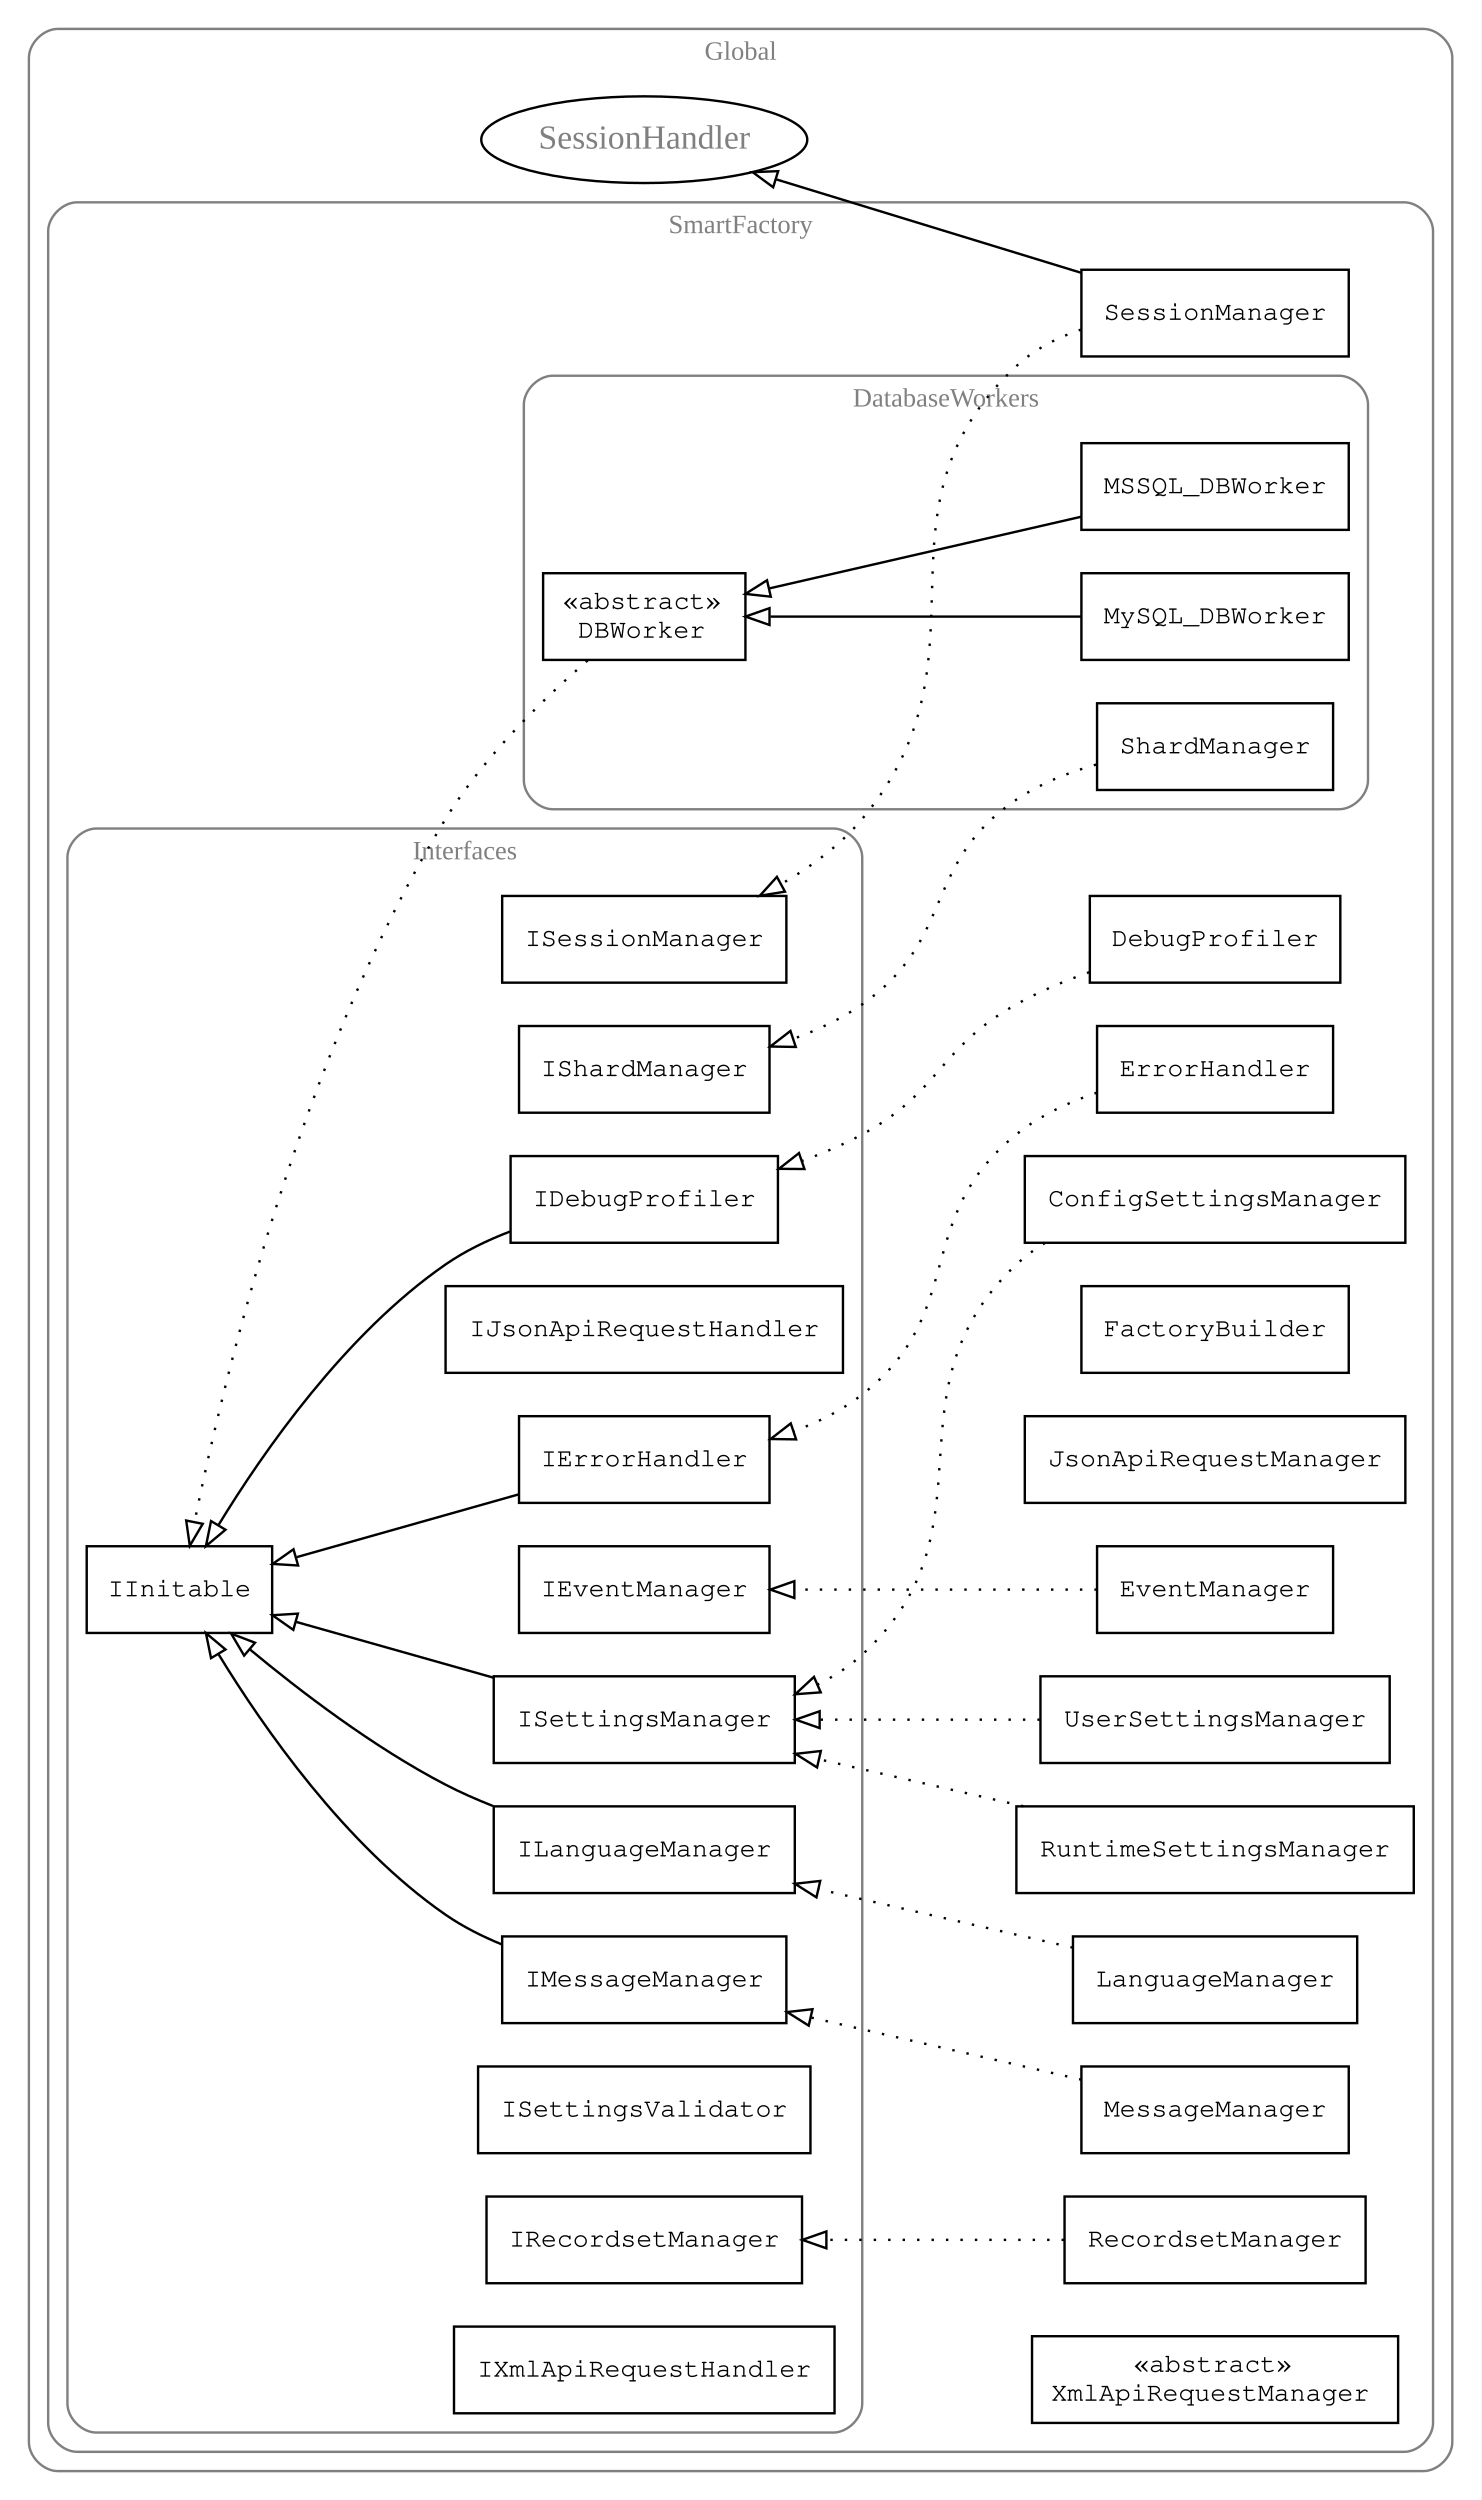
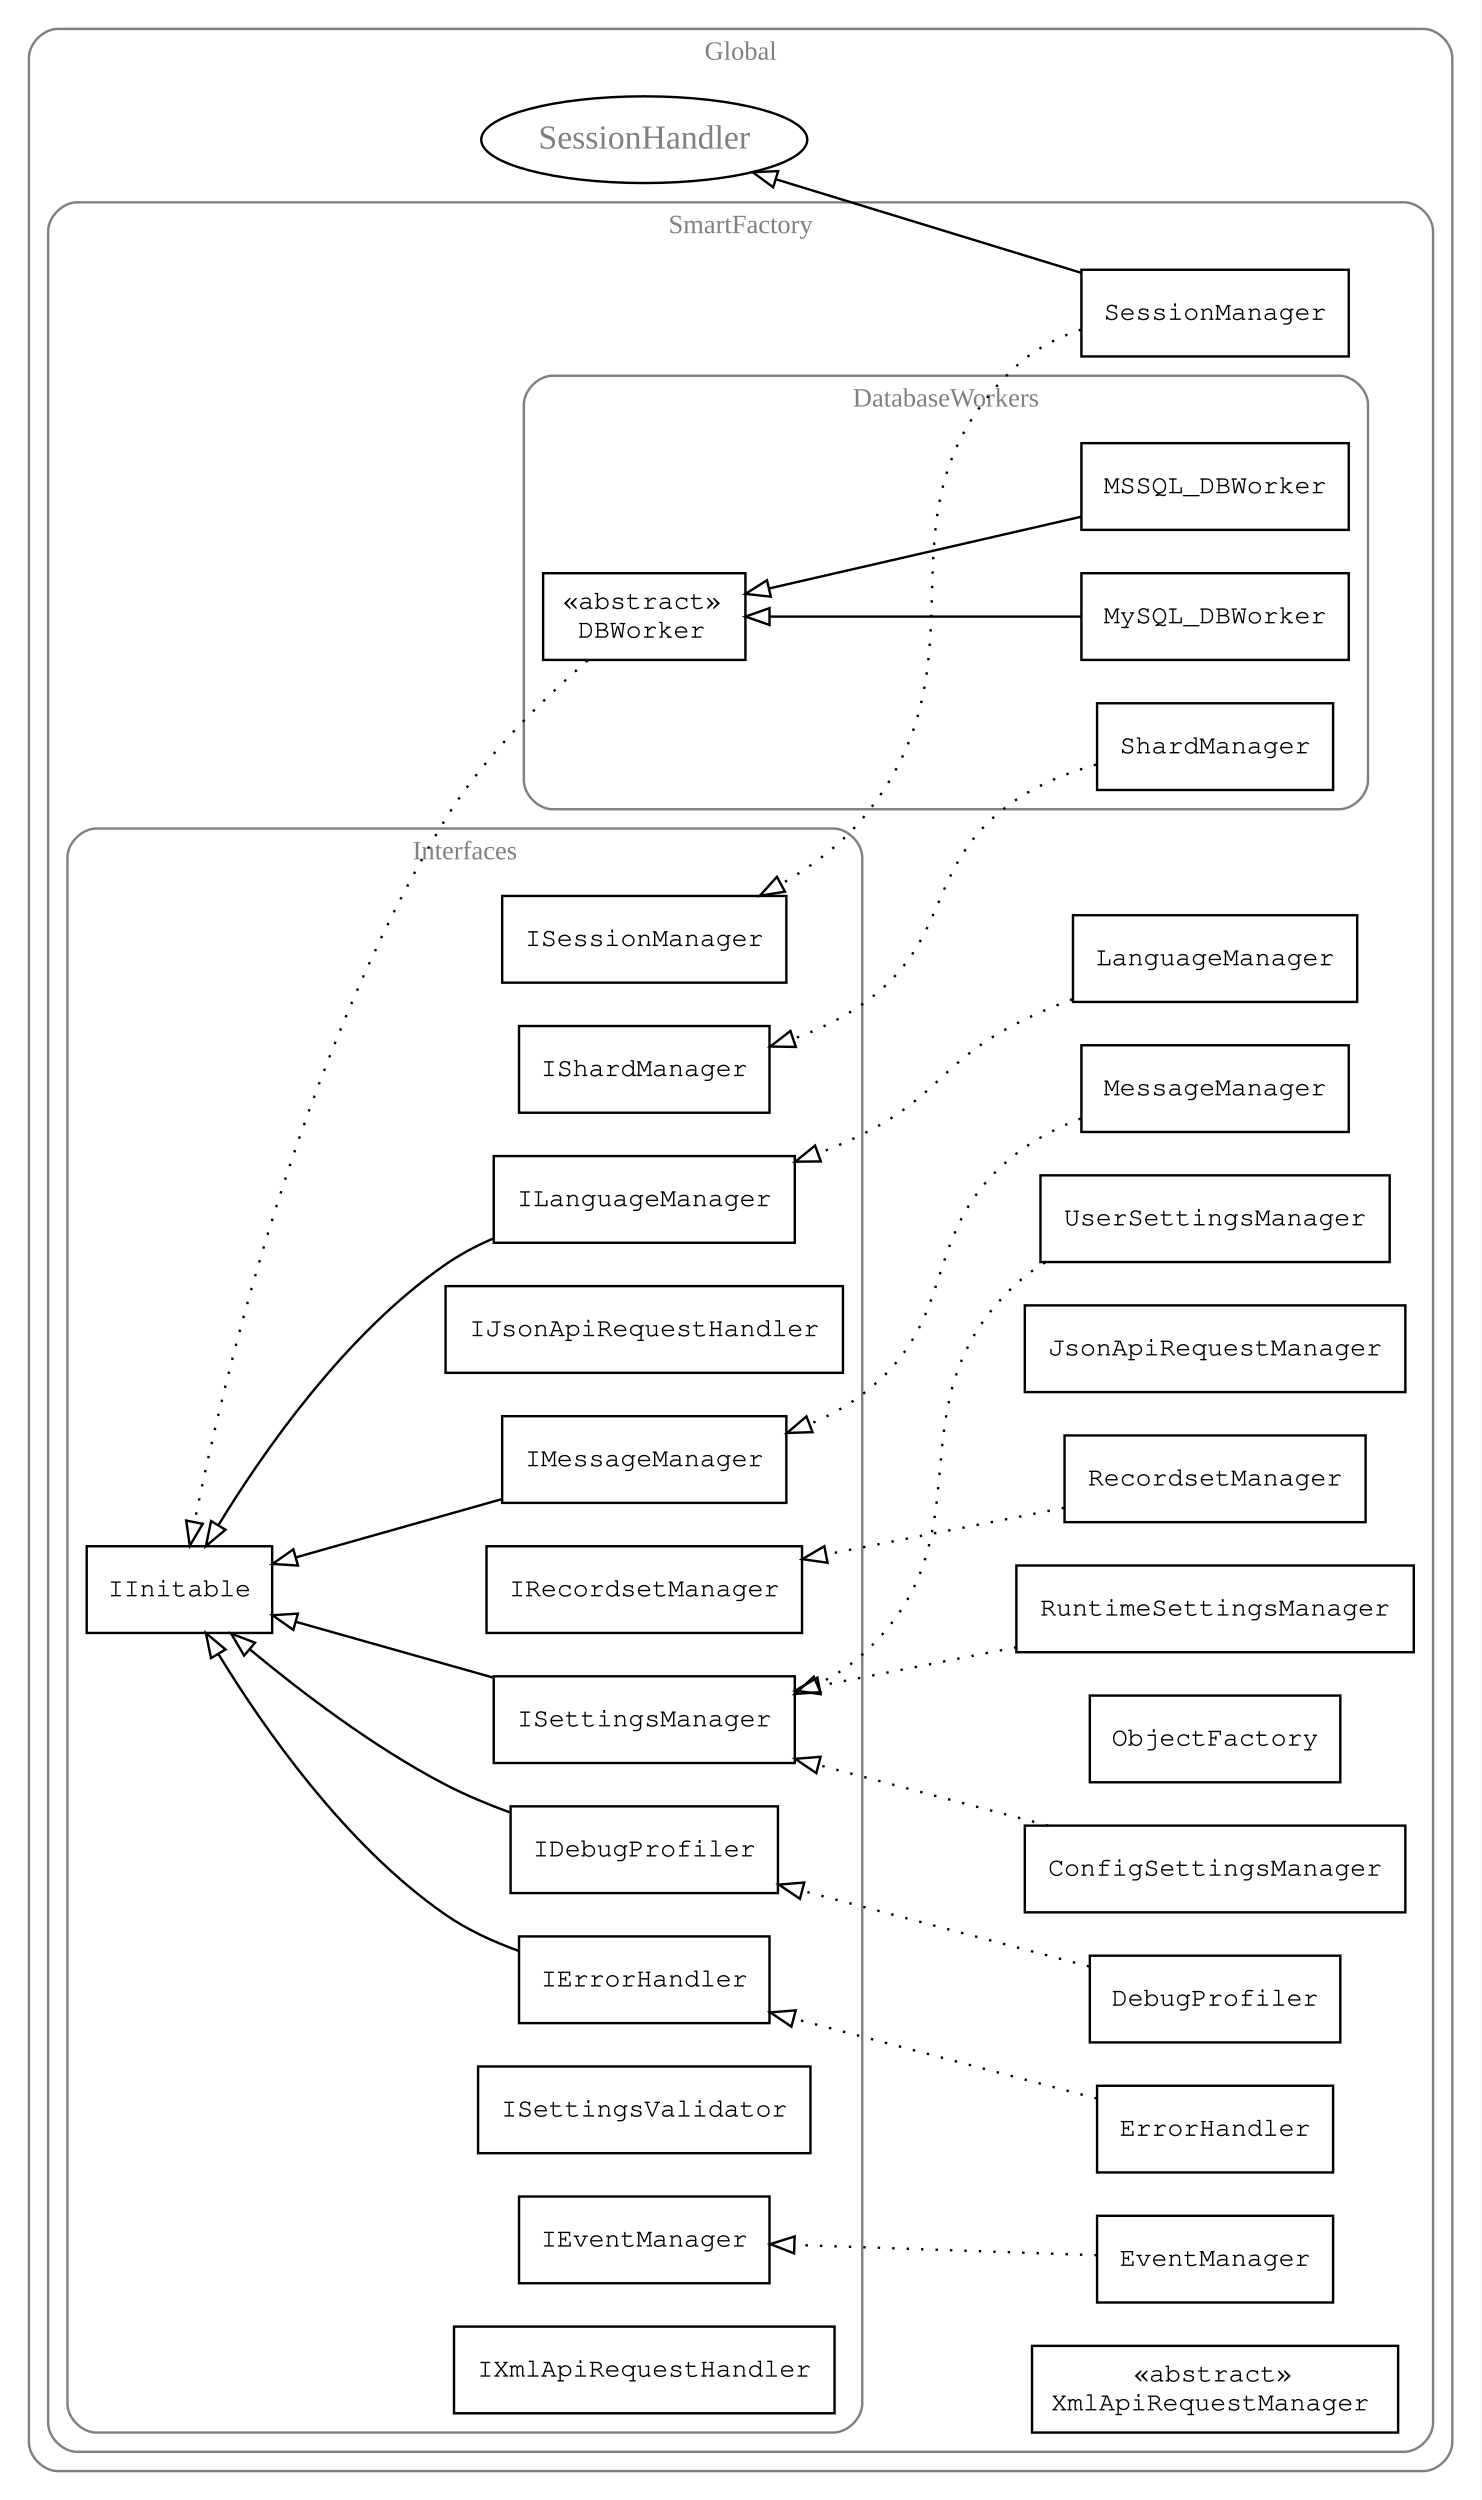
<svg xmlns="http://www.w3.org/2000/svg" width="615pt" height="1038pt" viewBox="0.00 0.00 615.00 1038.00">
  <g id="graph0" class="graph" transform="scale(1 1) rotate(0) translate(4 1034)">
    <polygon fill="white" stroke="none" points="-4,4 -4,-1034 611,-1034 611,4 -4,4" />
    <g id="clust1" class="cluster">
      <path fill="none" stroke="gray" d="M20,-8C20,-8 587,-8 587,-8 593,-8 599,-14 599,-20 599,-20 599,-1010 599,-1010 599,-1016 593,-1022 587,-1022 587,-1022 20,-1022 20,-1022 14,-1022 8,-1016 8,-1010 8,-1010 8,-20 8,-20 8,-14 14,-8 20,-8" />
      <text text-anchor="middle" x="303.5" y="-1009.2" font-family="Times New Roman,serif" font-size="11.00" fill="gray">Global</text>
    </g>
    <g id="clust2" class="cluster">
      <path fill="none" stroke="gray" d="M28,-16C28,-16 579,-16 579,-16 585,-16 591,-22 591,-28 591,-28 591,-938 591,-938 591,-944 585,-950 579,-950 579,-950 28,-950 28,-950 22,-950 16,-944 16,-938 16,-938 16,-28 16,-28 16,-22 22,-16 28,-16" />
      <text text-anchor="middle" x="303.5" y="-937.2" font-family="Times New Roman,serif" font-size="11.00" fill="gray">SmartFactory</text>
    </g>
    <g id="clust3" class="cluster">
      <path fill="none" stroke="gray" d="M225.5,-698C225.5,-698 552,-698 552,-698 558,-698 564,-704 564,-710 564,-710 564,-866 564,-866 564,-872 558,-878 552,-878 552,-878 225.5,-878 225.5,-878 219.5,-878 213.5,-872 213.5,-866 213.5,-866 213.5,-710 213.5,-710 213.5,-704 219.5,-698 225.5,-698" />
      <text text-anchor="middle" x="388.75" y="-865.2" font-family="Times New Roman,serif" font-size="11.00" fill="gray">DatabaseWorkers</text>
    </g>
    <g id="clust4" class="cluster">
      <path fill="none" stroke="gray" d="M36,-24C36,-24 342,-24 342,-24 348,-24 354,-30 354,-36 354,-36 354,-678 354,-678 354,-684 348,-690 342,-690 342,-690 36,-690 36,-690 30,-690 24,-684 24,-678 24,-678 24,-36 24,-36 24,-30 30,-24 36,-24" />
      <text text-anchor="middle" x="189" y="-677.2" font-family="Times New Roman,serif" font-size="11.00" fill="gray">Interfaces</text>
    </g>
    <g id="node1" class="node">
      <polygon fill="none" stroke="black" points="305.5,-796 221.5,-796 221.5,-760 305.5,-760 305.5,-796" />
      <text text-anchor="start" x="229.5" y="-781.2" font-family="Courier,monospace" font-size="11.00">«abstract»</text>
      <text text-anchor="start" x="236" y="-769.2" font-family="Courier,monospace" font-size="11.00">DBWorker</text>
    </g>
    <g id="node8" class="node">
      <polygon fill="none" stroke="black" points="109,-392 32,-392 32,-356 109,-356 109,-392" />
      <text text-anchor="middle" x="70.5" y="-371.2" font-family="Courier,monospace" font-size="11.00">IInitable</text>
    </g>
    <g id="edge2" class="edge">
      <path fill="none" stroke="black" stroke-dasharray="1,5" d="M239.982,-759.771C221.837,-744.032 196.825,-719.811 181,-694 120.759,-595.743 88.523,-460.039 76.761,-402.074" />
      <polygon fill="none" stroke="black" points="80.178,-401.311 74.801,-392.182 73.312,-402.672 80.178,-401.311" />
    </g>
    <g id="node2" class="node">
      <polygon fill="none" stroke="black" points="556,-850 445,-850 445,-814 556,-814 556,-850" />
      <text text-anchor="middle" x="500.5" y="-829.2" font-family="Courier,monospace" font-size="11.00">MSSQL_DBWorker</text>
    </g>
    <g id="edge3" class="edge">
      <path fill="none" stroke="black" d="M444.996,-819.476C405.913,-810.495 353.629,-798.481 315.395,-789.695" />
      <polygon fill="none" stroke="black" points="316.031,-786.25 305.501,-787.422 314.463,-793.072 316.031,-786.25" />
    </g>
    <g id="node3" class="node">
      <polygon fill="none" stroke="black" points="556,-796 445,-796 445,-760 556,-760 556,-796" />
      <text text-anchor="middle" x="500.5" y="-775.2" font-family="Courier,monospace" font-size="11.00">MySQL_DBWorker</text>
    </g>
    <g id="edge4" class="edge">
      <path fill="none" stroke="black" d="M444.996,-778C406.08,-778 354.074,-778 315.884,-778" />
      <polygon fill="none" stroke="black" points="315.501,-774.5 305.501,-778 315.501,-781.5 315.501,-774.5" />
    </g>
    <g id="node4" class="node">
      <polygon fill="none" stroke="black" points="549.5,-742 451.5,-742 451.5,-706 549.5,-706 549.5,-742" />
      <text text-anchor="middle" x="500.5" y="-721.2" font-family="Courier,monospace" font-size="11.00">ShardManager</text>
    </g>
    <g id="node16" class="node">
      <polygon fill="none" stroke="black" points="315.5,-608 211.5,-608 211.5,-572 315.5,-572 315.5,-608" />
      <text text-anchor="middle" x="263.5" y="-587.2" font-family="Courier,monospace" font-size="11.00">IShardManager</text>
    </g>
    <g id="edge5" class="edge">
      <path fill="none" stroke="black" stroke-dasharray="1,5" d="M451.101,-716.535C439.604,-713.293 427.834,-708.649 418,-702 378.825,-675.512 392.782,-644.059 354,-617 345.426,-611.018 335.501,-606.337 325.447,-602.681" />
      <polygon fill="none" stroke="black" points="326.401,-599.31 315.808,-599.48 324.195,-605.953 326.401,-599.31" />
    </g>
    <g id="node5" class="node">
-       <polygon fill="none" stroke="black" points="319,-554 208,-554 208,-518 319,-518 319,-554" />
-       <text text-anchor="middle" x="263.5" y="-533.2" font-family="Courier,monospace" font-size="11.00">IDebugProfiler</text>
+       <polygon fill="none" stroke="black" points="319,-284 208,-284 208,-248 319,-248 319,-284" />
+       <text text-anchor="middle" x="263.5" y="-263.2" font-family="Courier,monospace" font-size="11.00">IDebugProfiler</text>
    </g>
    <g id="edge16" class="edge">
-       <path fill="none" stroke="black" d="M207.833,-522.7C198.431,-519.095 189.094,-514.592 181,-509 139.374,-480.239 105.305,-431.248 86.749,-400.86" />
-       <polygon fill="none" stroke="black" points="89.63,-398.859 81.497,-392.069 83.621,-402.449 89.63,-398.859" />
+       <path fill="none" stroke="black" d="M207.592,-281.528C198.505,-284.847 189.336,-288.677 181,-293 151.218,-308.444 120.815,-331.648 99.626,-349.268" />
+       <polygon fill="none" stroke="black" points="97.365,-346.596 91.977,-355.719 101.878,-351.947 97.365,-346.596" />
    </g>
    <g id="node6" class="node">
-       <polygon fill="none" stroke="black" points="315.5,-446 211.5,-446 211.5,-410 315.5,-410 315.5,-446" />
-       <text text-anchor="middle" x="263.5" y="-425.2" font-family="Courier,monospace" font-size="11.00">IErrorHandler</text>
+       <polygon fill="none" stroke="black" points="315.5,-230 211.5,-230 211.5,-194 315.5,-194 315.5,-230" />
+       <text text-anchor="middle" x="263.5" y="-209.2" font-family="Courier,monospace" font-size="11.00">IErrorHandler</text>
    </g>
    <g id="edge17" class="edge">
-       <path fill="none" stroke="black" d="M211.316,-413.529C182.677,-405.432 147.206,-395.404 119.158,-387.474" />
-       <polygon fill="none" stroke="black" points="119.762,-384.008 109.187,-384.655 117.858,-390.744 119.762,-384.008" />
+       <path fill="none" stroke="black" d="M211.253,-224.029C200.713,-227.829 190.075,-232.73 181,-239 139.374,-267.761 105.305,-316.752 86.749,-347.14" />
+       <polygon fill="none" stroke="black" points="83.621,-345.551 81.497,-355.931 89.63,-349.141 83.621,-345.551" />
    </g>
    <g id="node7" class="node">
-       <polygon fill="none" stroke="black" points="315.5,-392 211.5,-392 211.5,-356 315.5,-356 315.5,-392" />
-       <text text-anchor="middle" x="263.5" y="-371.2" font-family="Courier,monospace" font-size="11.00">IEventManager</text>
+       <polygon fill="none" stroke="black" points="315.5,-122 211.5,-122 211.5,-86 315.5,-86 315.5,-122" />
+       <text text-anchor="middle" x="263.5" y="-101.2" font-family="Courier,monospace" font-size="11.00">IEventManager</text>
    </g>
    <g id="node9" class="node">
      <polygon fill="none" stroke="black" points="346,-500 181,-500 181,-464 346,-464 346,-500" />
      <text text-anchor="middle" x="263.5" y="-479.2" font-family="Courier,monospace" font-size="11.00">IJsonApiRequestHandler</text>
    </g>
    <g id="node10" class="node">
-       <polygon fill="none" stroke="black" points="326,-284 201,-284 201,-248 326,-248 326,-284" />
-       <text text-anchor="middle" x="263.5" y="-263.2" font-family="Courier,monospace" font-size="11.00">ILanguageManager</text>
+       <polygon fill="none" stroke="black" points="326,-554 201,-554 201,-518 326,-518 326,-554" />
+       <text text-anchor="middle" x="263.5" y="-533.2" font-family="Courier,monospace" font-size="11.00">ILanguageManager</text>
    </g>
    <g id="edge18" class="edge">
-       <path fill="none" stroke="black" d="M200.668,-284.155C193.902,-286.824 187.219,-289.775 181,-293 151.218,-308.444 120.815,-331.648 99.626,-349.268" />
-       <polygon fill="none" stroke="black" points="97.365,-346.596 91.977,-355.719 101.878,-351.947 97.365,-346.596" />
+       <path fill="none" stroke="black" d="M200.601,-519.732C193.703,-516.703 187.009,-513.152 181,-509 139.374,-480.239 105.305,-431.248 86.749,-400.86" />
+       <polygon fill="none" stroke="black" points="89.63,-398.859 81.497,-392.069 83.621,-402.449 89.63,-398.859" />
    </g>
    <g id="node11" class="node">
-       <polygon fill="none" stroke="black" points="322.5,-230 204.5,-230 204.5,-194 322.5,-194 322.5,-230" />
-       <text text-anchor="middle" x="263.5" y="-209.2" font-family="Courier,monospace" font-size="11.00">IMessageManager</text>
+       <polygon fill="none" stroke="black" points="322.5,-446 204.5,-446 204.5,-410 322.5,-410 322.5,-446" />
+       <text text-anchor="middle" x="263.5" y="-425.2" font-family="Courier,monospace" font-size="11.00">IMessageManager</text>
    </g>
    <g id="edge19" class="edge">
-       <path fill="none" stroke="black" d="M204.419,-226.651C196.186,-230.012 188.113,-234.086 181,-239 139.374,-267.761 105.305,-316.752 86.749,-347.14" />
-       <polygon fill="none" stroke="black" points="83.621,-345.551 81.497,-355.931 89.63,-349.141 83.621,-345.551" />
+       <path fill="none" stroke="black" d="M204.416,-411.578C177.093,-403.853 144.916,-394.756 119.065,-387.448" />
+       <polygon fill="none" stroke="black" points="119.706,-383.992 109.131,-384.639 117.802,-390.728 119.706,-383.992" />
    </g>
    <g id="node12" class="node">
-       <polygon fill="none" stroke="black" points="329,-122 198,-122 198,-86 329,-86 329,-122" />
-       <text text-anchor="middle" x="263.5" y="-101.2" font-family="Courier,monospace" font-size="11.00">IRecordsetManager</text>
+       <polygon fill="none" stroke="black" points="329,-392 198,-392 198,-356 329,-356 329,-392" />
+       <text text-anchor="middle" x="263.5" y="-371.2" font-family="Courier,monospace" font-size="11.00">IRecordsetManager</text>
    </g>
    <g id="node13" class="node">
      <polygon fill="none" stroke="black" points="322.5,-662 204.5,-662 204.5,-626 322.5,-626 322.5,-662" />
      <text text-anchor="middle" x="263.5" y="-641.2" font-family="Courier,monospace" font-size="11.00">ISessionManager</text>
    </g>
    <g id="node14" class="node">
      <polygon fill="none" stroke="black" points="326,-338 201,-338 201,-302 326,-302 326,-338" />
      <text text-anchor="middle" x="263.5" y="-317.2" font-family="Courier,monospace" font-size="11.00">ISettingsManager</text>
    </g>
    <g id="edge20" class="edge">
      <path fill="none" stroke="black" d="M200.752,-337.458C174.217,-344.96 143.693,-353.589 118.973,-360.578" />
      <polygon fill="none" stroke="black" points="117.782,-357.278 109.111,-363.366 119.686,-364.014 117.782,-357.278" />
    </g>
    <g id="node15" class="node">
      <polygon fill="none" stroke="black" points="332.5,-176 194.5,-176 194.5,-140 332.5,-140 332.5,-176" />
      <text text-anchor="middle" x="263.5" y="-155.2" font-family="Courier,monospace" font-size="11.00">ISettingsValidator</text>
    </g>
    <g id="node17" class="node">
      <polygon fill="none" stroke="black" points="342.5,-68 184.5,-68 184.5,-32 342.5,-32 342.5,-68" />
      <text text-anchor="middle" x="263.5" y="-47.2" font-family="Courier,monospace" font-size="11.00">IXmlApiRequestHandler</text>
    </g>
    <g id="node18" class="node">
-       <polygon fill="none" stroke="black" points="579.5,-554 421.5,-554 421.5,-518 579.5,-518 579.5,-554" />
-       <text text-anchor="middle" x="500.5" y="-533.2" font-family="Courier,monospace" font-size="11.00">ConfigSettingsManager</text>
+       <polygon fill="none" stroke="black" points="579.5,-276 421.5,-276 421.5,-240 579.5,-240 579.5,-276" />
+       <text text-anchor="middle" x="500.5" y="-255.2" font-family="Courier,monospace" font-size="11.00">ConfigSettingsManager</text>
    </g>
    <g id="edge1" class="edge">
-       <path fill="none" stroke="black" stroke-dasharray="1,5" d="M429.851,-517.922C425.582,-515.335 421.575,-512.379 418,-509 361.739,-455.823 410.971,-399.415 354,-347 348.58,-342.014 342.27,-337.947 335.556,-334.63" />
-       <polygon fill="none" stroke="black" points="336.76,-331.337 326.194,-330.556 333.967,-337.756 336.76,-331.337" />
+       <path fill="none" stroke="black" stroke-dasharray="1,5" d="M431.213,-276.016C401.383,-283.886 366.389,-293.119 336.184,-301.088" />
+       <polygon fill="none" stroke="black" points="334.915,-297.803 326.139,-303.738 336.701,-304.571 334.915,-297.803" />
    </g>
    <g id="node19" class="node">
-       <polygon fill="none" stroke="black" points="552.5,-662 448.5,-662 448.5,-626 552.5,-626 552.5,-662" />
-       <text text-anchor="middle" x="500.5" y="-641.2" font-family="Courier,monospace" font-size="11.00">DebugProfiler</text>
+       <polygon fill="none" stroke="black" points="552.5,-222 448.5,-222 448.5,-186 552.5,-186 552.5,-222" />
+       <text text-anchor="middle" x="500.5" y="-201.2" font-family="Courier,monospace" font-size="11.00">DebugProfiler</text>
    </g>
    <g id="edge6" class="edge">
-       <path fill="none" stroke="black" stroke-dasharray="1,5" d="M448.227,-630.331C437.908,-626.672 427.364,-622.243 418,-617 385.526,-598.819 386.715,-580.742 354,-563 346.226,-558.784 337.706,-555.139 329.11,-552.014" />
-       <polygon fill="none" stroke="black" points="330.003,-548.621 319.409,-548.703 327.742,-555.245 330.003,-548.621" />
+       <path fill="none" stroke="black" stroke-dasharray="1,5" d="M448.219,-217.53C413.258,-226.753 366.686,-239.04 329.18,-248.936" />
+       <polygon fill="none" stroke="black" points="328.133,-245.592 319.357,-251.527 329.919,-252.36 328.133,-245.592" />
    </g>
    <g id="node20" class="node">
-       <polygon fill="none" stroke="black" points="549.5,-608 451.5,-608 451.5,-572 549.5,-572 549.5,-608" />
-       <text text-anchor="middle" x="500.5" y="-587.2" font-family="Courier,monospace" font-size="11.00">ErrorHandler</text>
+       <polygon fill="none" stroke="black" points="549.5,-168 451.5,-168 451.5,-132 549.5,-132 549.5,-168" />
+       <text text-anchor="middle" x="500.5" y="-147.2" font-family="Courier,monospace" font-size="11.00">ErrorHandler</text>
    </g>
    <g id="edge7" class="edge">
-       <path fill="none" stroke="black" stroke-dasharray="1,5" d="M451.348,-580.304C439.591,-576.325 427.636,-570.759 418,-563 374.541,-528.009 397.926,-489.403 354,-455 345.673,-448.478 335.785,-443.527 325.671,-439.769" />
-       <polygon fill="none" stroke="black" points="326.542,-436.37 315.948,-436.52 324.323,-443.009 326.542,-436.37" />
+       <path fill="none" stroke="black" stroke-dasharray="1,5" d="M451.377,-162.696C414.983,-172.298 364.753,-185.55 325.534,-195.897" />
+       <polygon fill="none" stroke="black" points="324.592,-192.526 315.815,-198.461 326.377,-199.295 324.592,-192.526" />
    </g>
    <g id="node21" class="node">
-       <polygon fill="none" stroke="black" points="549.5,-392 451.5,-392 451.5,-356 549.5,-356 549.5,-392" />
-       <text text-anchor="middle" x="500.5" y="-371.2" font-family="Courier,monospace" font-size="11.00">EventManager</text>
+       <polygon fill="none" stroke="black" points="549.5,-114 451.5,-114 451.5,-78 549.5,-78 549.5,-114" />
+       <text text-anchor="middle" x="500.5" y="-93.2" font-family="Courier,monospace" font-size="11.00">EventManager</text>
    </g>
    <g id="edge8" class="edge">
-       <path fill="none" stroke="black" stroke-dasharray="1,5" d="M451.377,-374C415.137,-374 365.178,-374 326.033,-374" />
-       <polygon fill="none" stroke="black" points="325.815,-370.5 315.815,-374 325.815,-377.5 325.815,-370.5" />
+       <path fill="none" stroke="black" stroke-dasharray="1,5" d="M451.377,-97.638C415.137,-98.872 365.178,-100.573 326.033,-101.905" />
+       <polygon fill="none" stroke="black" points="325.69,-98.415 315.815,-102.253 325.929,-105.411 325.69,-98.415" />
    </g>
    <g id="node22" class="node">
-       <polygon fill="none" stroke="black" points="556,-500 445,-500 445,-464 556,-464 556,-500" />
-       <text text-anchor="middle" x="500.5" y="-479.2" font-family="Courier,monospace" font-size="11.00">FactoryBuilder</text>
+       <polygon fill="none" stroke="black" points="579.5,-492 421.5,-492 421.5,-456 579.5,-456 579.5,-492" />
+       <text text-anchor="middle" x="500.5" y="-471.2" font-family="Courier,monospace" font-size="11.00">JsonApiRequestManager</text>
    </g>
    <g id="node23" class="node">
-       <polygon fill="none" stroke="black" points="579.5,-446 421.5,-446 421.5,-410 579.5,-410 579.5,-446" />
-       <text text-anchor="middle" x="500.5" y="-425.2" font-family="Courier,monospace" font-size="11.00">JsonApiRequestManager</text>
+       <polygon fill="none" stroke="black" points="559.5,-654 441.5,-654 441.5,-618 559.5,-618 559.5,-654" />
+       <text text-anchor="middle" x="500.5" y="-633.2" font-family="Courier,monospace" font-size="11.00">LanguageManager</text>
+     </g>
+     <g id="edge9" class="edge">
+       <path fill="none" stroke="black" stroke-dasharray="1,5" d="M441.176,-619.091C433.23,-616.094 425.303,-612.724 418,-609 386.794,-593.087 385.418,-578.491 354,-563 348.268,-560.174 342.183,-557.578 335.987,-555.209" />
+       <polygon fill="none" stroke="black" points="336.791,-551.778 326.196,-551.673 334.412,-558.362 336.791,-551.778" />
    </g>
    <g id="node24" class="node">
-       <polygon fill="none" stroke="black" points="559.5,-230 441.5,-230 441.5,-194 559.5,-194 559.5,-230" />
-       <text text-anchor="middle" x="500.5" y="-209.2" font-family="Courier,monospace" font-size="11.00">LanguageManager</text>
-     </g>
-     <g id="edge9" class="edge">
-       <path fill="none" stroke="black" stroke-dasharray="1,5" d="M441.41,-225.348C409.494,-232.682 369.641,-241.84 335.845,-249.606" />
-       <polygon fill="none" stroke="black" points="334.99,-246.211 326.028,-251.862 336.557,-253.033 334.99,-246.211" />
+       <polygon fill="none" stroke="black" points="556,-600 445,-600 445,-564 556,-564 556,-600" />
+       <text text-anchor="middle" x="500.5" y="-579.2" font-family="Courier,monospace" font-size="11.00">MessageManager</text>
+     </g>
+     <g id="edge10" class="edge">
+       <path fill="none" stroke="black" stroke-dasharray="1,5" d="M444.719,-569.601C435.225,-565.899 425.885,-561.129 418,-555 376.337,-522.618 396.095,-486.818 354,-455 347.465,-450.06 340.027,-446.019 332.297,-442.713" />
+       <polygon fill="none" stroke="black" points="333.353,-439.369 322.764,-439.036 330.834,-445.9 333.353,-439.369" />
    </g>
    <g id="node25" class="node">
-       <polygon fill="none" stroke="black" points="556,-176 445,-176 445,-140 556,-140 556,-176" />
-       <text text-anchor="middle" x="500.5" y="-155.2" font-family="Courier,monospace" font-size="11.00">MessageManager</text>
-     </g>
-     <g id="edge10" class="edge">
-       <path fill="none" stroke="black" stroke-dasharray="1,5" d="M444.996,-170.524C411.533,-178.214 368.392,-188.127 332.678,-196.334" />
-       <polygon fill="none" stroke="black" points="331.778,-192.949 322.816,-198.6 333.346,-199.771 331.778,-192.949" />
+       <polygon fill="none" stroke="black" points="552.5,-330 448.5,-330 448.5,-294 552.5,-294 552.5,-330" />
+       <text text-anchor="middle" x="500.5" y="-309.2" font-family="Courier,monospace" font-size="11.00">ObjectFactory</text>
    </g>
    <g id="node26" class="node">
-       <polygon fill="none" stroke="black" points="563,-122 438,-122 438,-86 563,-86 563,-122" />
-       <text text-anchor="middle" x="500.5" y="-101.2" font-family="Courier,monospace" font-size="11.00">RecordsetManager</text>
+       <polygon fill="none" stroke="black" points="563,-438 438,-438 438,-402 563,-402 563,-438" />
+       <text text-anchor="middle" x="500.5" y="-417.2" font-family="Courier,monospace" font-size="11.00">RecordsetManager</text>
    </g>
    <g id="edge11" class="edge">
-       <path fill="none" stroke="black" stroke-dasharray="1,5" d="M437.757,-104C407.57,-104 370.992,-104 339.239,-104" />
-       <polygon fill="none" stroke="black" points="339.113,-100.5 329.113,-104 339.113,-107.5 339.113,-100.5" />
+       <path fill="none" stroke="black" stroke-dasharray="1,5" d="M437.757,-407.914C407.57,-402.005 370.992,-394.845 339.239,-388.63" />
+       <polygon fill="none" stroke="black" points="339.599,-385.134 329.113,-386.648 338.254,-392.004 339.599,-385.134" />
    </g>
    <g id="node27" class="node">
-       <polygon fill="none" stroke="black" points="583,-284 418,-284 418,-248 583,-248 583,-284" />
-       <text text-anchor="middle" x="500.5" y="-263.2" font-family="Courier,monospace" font-size="11.00">RuntimeSettingsManager</text>
+       <polygon fill="none" stroke="black" points="583,-384 418,-384 418,-348 583,-348 583,-384" />
+       <text text-anchor="middle" x="500.5" y="-363.2" font-family="Courier,monospace" font-size="11.00">RuntimeSettingsManager</text>
    </g>
    <g id="edge12" class="edge">
-       <path fill="none" stroke="black" stroke-dasharray="1,5" d="M420.922,-284.056C393.591,-290.337 363.093,-297.345 336.336,-303.493" />
-       <polygon fill="none" stroke="black" points="335.241,-300.153 326.279,-305.804 336.809,-306.976 335.241,-300.153" />
+       <path fill="none" stroke="black" stroke-dasharray="1,5" d="M417.968,-350.041C391.402,-344.84 362.121,-339.109 336.321,-334.059" />
+       <polygon fill="none" stroke="black" points="336.731,-330.572 326.245,-332.086 335.386,-337.442 336.731,-330.572" />
    </g>
    <g id="node28" class="node">
      <polygon fill="none" stroke="black" points="556,-922 445,-922 445,-886 556,-886 556,-922" />
      <text text-anchor="middle" x="500.5" y="-901.2" font-family="Courier,monospace" font-size="11.00">SessionManager</text>
    </g>
    <g id="edge14" class="edge">
      <path fill="none" stroke="black" stroke-dasharray="1,5" d="M444.801,-897.147C434.969,-893.841 425.484,-889.017 418,-882 353.609,-821.631 410.505,-761.807 354,-694 344.923,-683.107 332.828,-674.152 320.473,-666.983" />
      <polygon fill="none" stroke="black" points="321.925,-663.789 311.47,-662.077 318.576,-669.935 321.925,-663.789" />
    </g>
    <g id="node31" class="node">
      <ellipse fill="none" stroke="black" cx="263.5" cy="-976" rx="67.688" ry="18" />
      <text text-anchor="middle" x="263.5" y="-972.3" font-family="Times New Roman,serif" font-size="14.00" fill="gray">SessionHandler</text>
    </g>
    <g id="edge13" class="edge">
      <path fill="none" stroke="black" d="M444.996,-920.699C406.909,-932.368 356.285,-947.879 318.344,-959.503" />
      <polygon fill="none" stroke="black" points="317.031,-956.245 308.495,-962.521 319.082,-962.938 317.031,-956.245" />
    </g>
    <g id="node29" class="node">
-       <polygon fill="none" stroke="black" points="573,-338 428,-338 428,-302 573,-302 573,-338" />
-       <text text-anchor="middle" x="500.5" y="-317.2" font-family="Courier,monospace" font-size="11.00">UserSettingsManager</text>
+       <polygon fill="none" stroke="black" points="573,-546 428,-546 428,-510 573,-510 573,-546" />
+       <text text-anchor="middle" x="500.5" y="-525.2" font-family="Courier,monospace" font-size="11.00">UserSettingsManager</text>
    </g>
    <g id="edge15" class="edge">
-       <path fill="none" stroke="black" stroke-dasharray="1,5" d="M427.715,-320C398.737,-320 365.364,-320 336.376,-320" />
-       <polygon fill="none" stroke="black" points="336.32,-316.5 326.32,-320 336.32,-323.5 336.32,-316.5" />
+       <path fill="none" stroke="black" stroke-dasharray="1,5" d="M429.919,-509.85C425.634,-507.28 421.604,-504.347 418,-501 363.688,-450.563 408.986,-396.702 354,-347 348.537,-342.062 342.198,-338.026 335.467,-334.728" />
+       <polygon fill="none" stroke="black" points="336.657,-331.429 326.089,-330.672 333.878,-337.854 336.657,-331.429" />
    </g>
    <g id="node30" class="node">
-       <polygon fill="none" stroke="black" points="576.5,-64 424.5,-64 424.5,-28 576.5,-28 576.5,-64" />
-       <text text-anchor="start" x="466.5" y="-49.2" font-family="Courier,monospace" font-size="11.00">«abstract»</text>
-       <text text-anchor="start" x="432.5" y="-37.2" font-family="Courier,monospace" font-size="11.00">XmlApiRequestManager</text>
+       <polygon fill="none" stroke="black" points="576.5,-60 424.5,-60 424.5,-24 576.5,-24 576.5,-60" />
+       <text text-anchor="start" x="466.5" y="-45.2" font-family="Courier,monospace" font-size="11.00">«abstract»</text>
+       <text text-anchor="start" x="432.5" y="-33.2" font-family="Courier,monospace" font-size="11.00">XmlApiRequestManager</text>
    </g>
  </g>
</svg>
